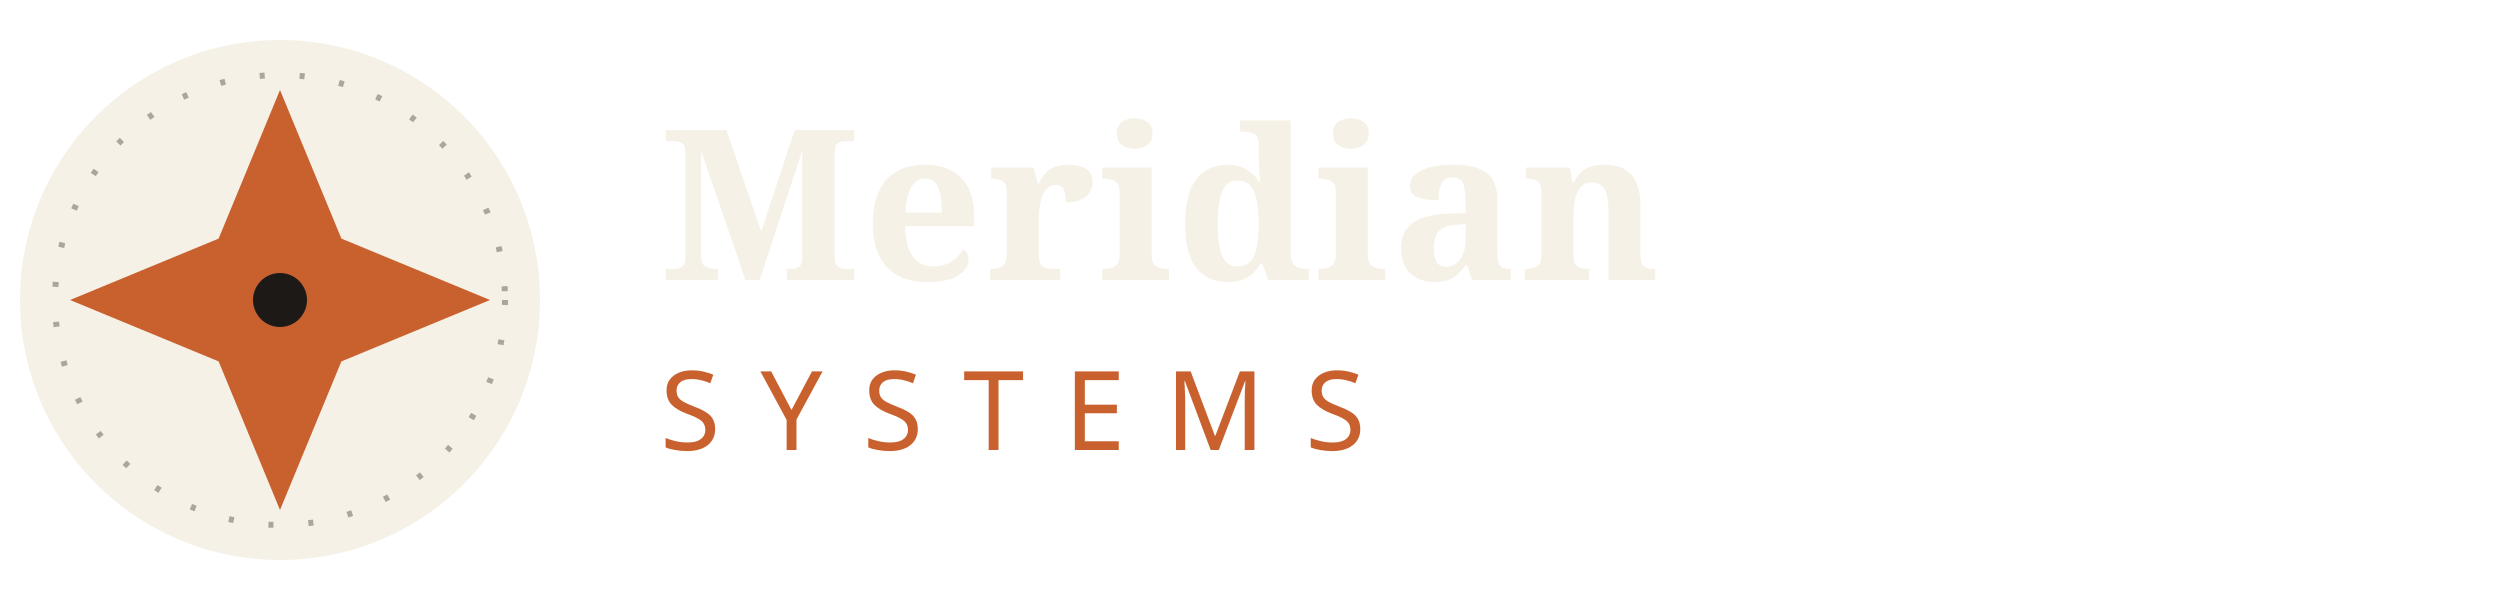
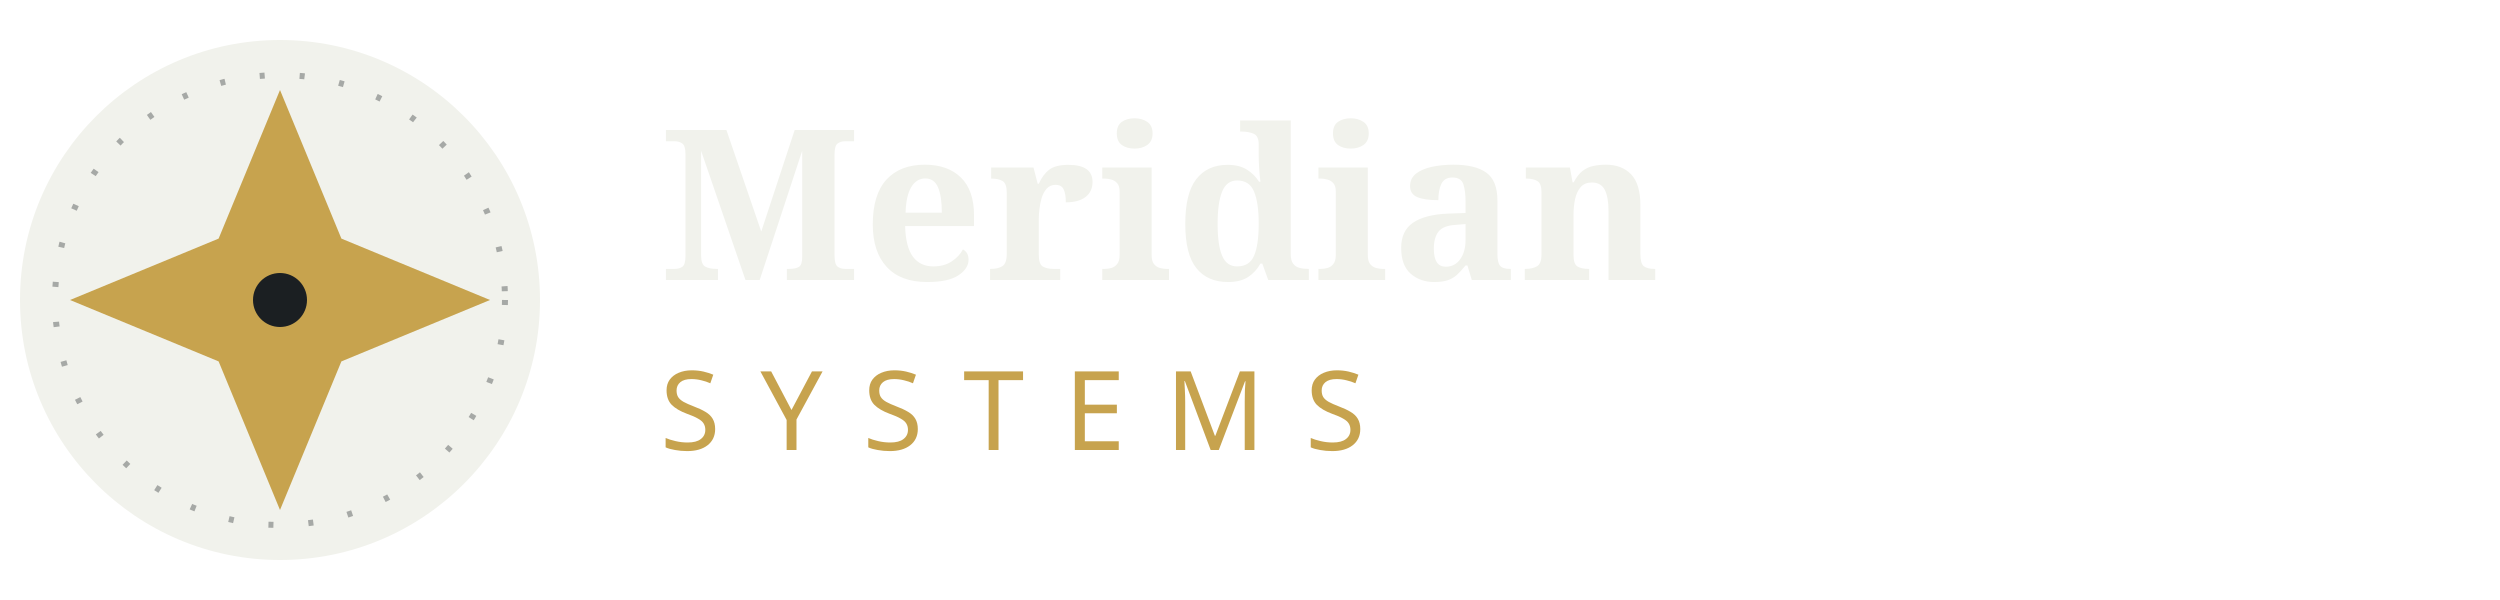
<svg xmlns="http://www.w3.org/2000/svg" viewBox="0 0 250 60" role="img" aria-label="Meridian Systems">
-   <circle cx="28" cy="30" r="26" fill="#F6F1E7" />
-   <circle cx="28" cy="30" r="22.5" fill="none" stroke="#1C1917" stroke-width="0.6" stroke-dasharray="0.5 3.5" opacity="0.35" />
-   <path d="M28,9 L34.14,23.86 L49,30 L34.14,36.14 L28,51 L21.86,36.14 L7,30 L21.86,23.86 Z" fill="#C9612F" />
-   <circle cx="28" cy="30" r="2.7" fill="#1C1917" />
-   <text x="66" y="28" font-family="'Fraunces','Georgia',serif" font-size="21" font-weight="600" fill="#F6F1E7" letter-spacing="0.3">Meridian</text>
-   <text x="66" y="45" font-family="'IBM Plex Sans','Segoe UI',sans-serif" font-size="11" font-weight="500" fill="#C9612F" letter-spacing="4">SYSTEMS</text>
+   <circle cx="28" cy="30" r="26" fill="#F1F2EC" />
+   <circle cx="28" cy="30" r="22.5" fill="none" stroke="#1B1F22" stroke-width="0.6" stroke-dasharray="0.5 3.5" opacity="0.35" />
+   <path d="M28,9 L34.14,23.86 L49,30 L34.14,36.14 L28,51 L21.86,36.14 L7,30 L21.86,23.86 Z" fill="#C7A34E" />
+   <circle cx="28" cy="30" r="2.7" fill="#1B1F22" />
+   <text x="66" y="28" font-family="'Fraunces','Georgia',serif" font-size="21" font-weight="600" fill="#F1F2EC" letter-spacing="0.3">Meridian</text>
+   <text x="66" y="45" font-family="'IBM Plex Sans','Segoe UI',sans-serif" font-size="11" font-weight="500" fill="#C7A34E" letter-spacing="4">SYSTEMS</text>
</svg>
